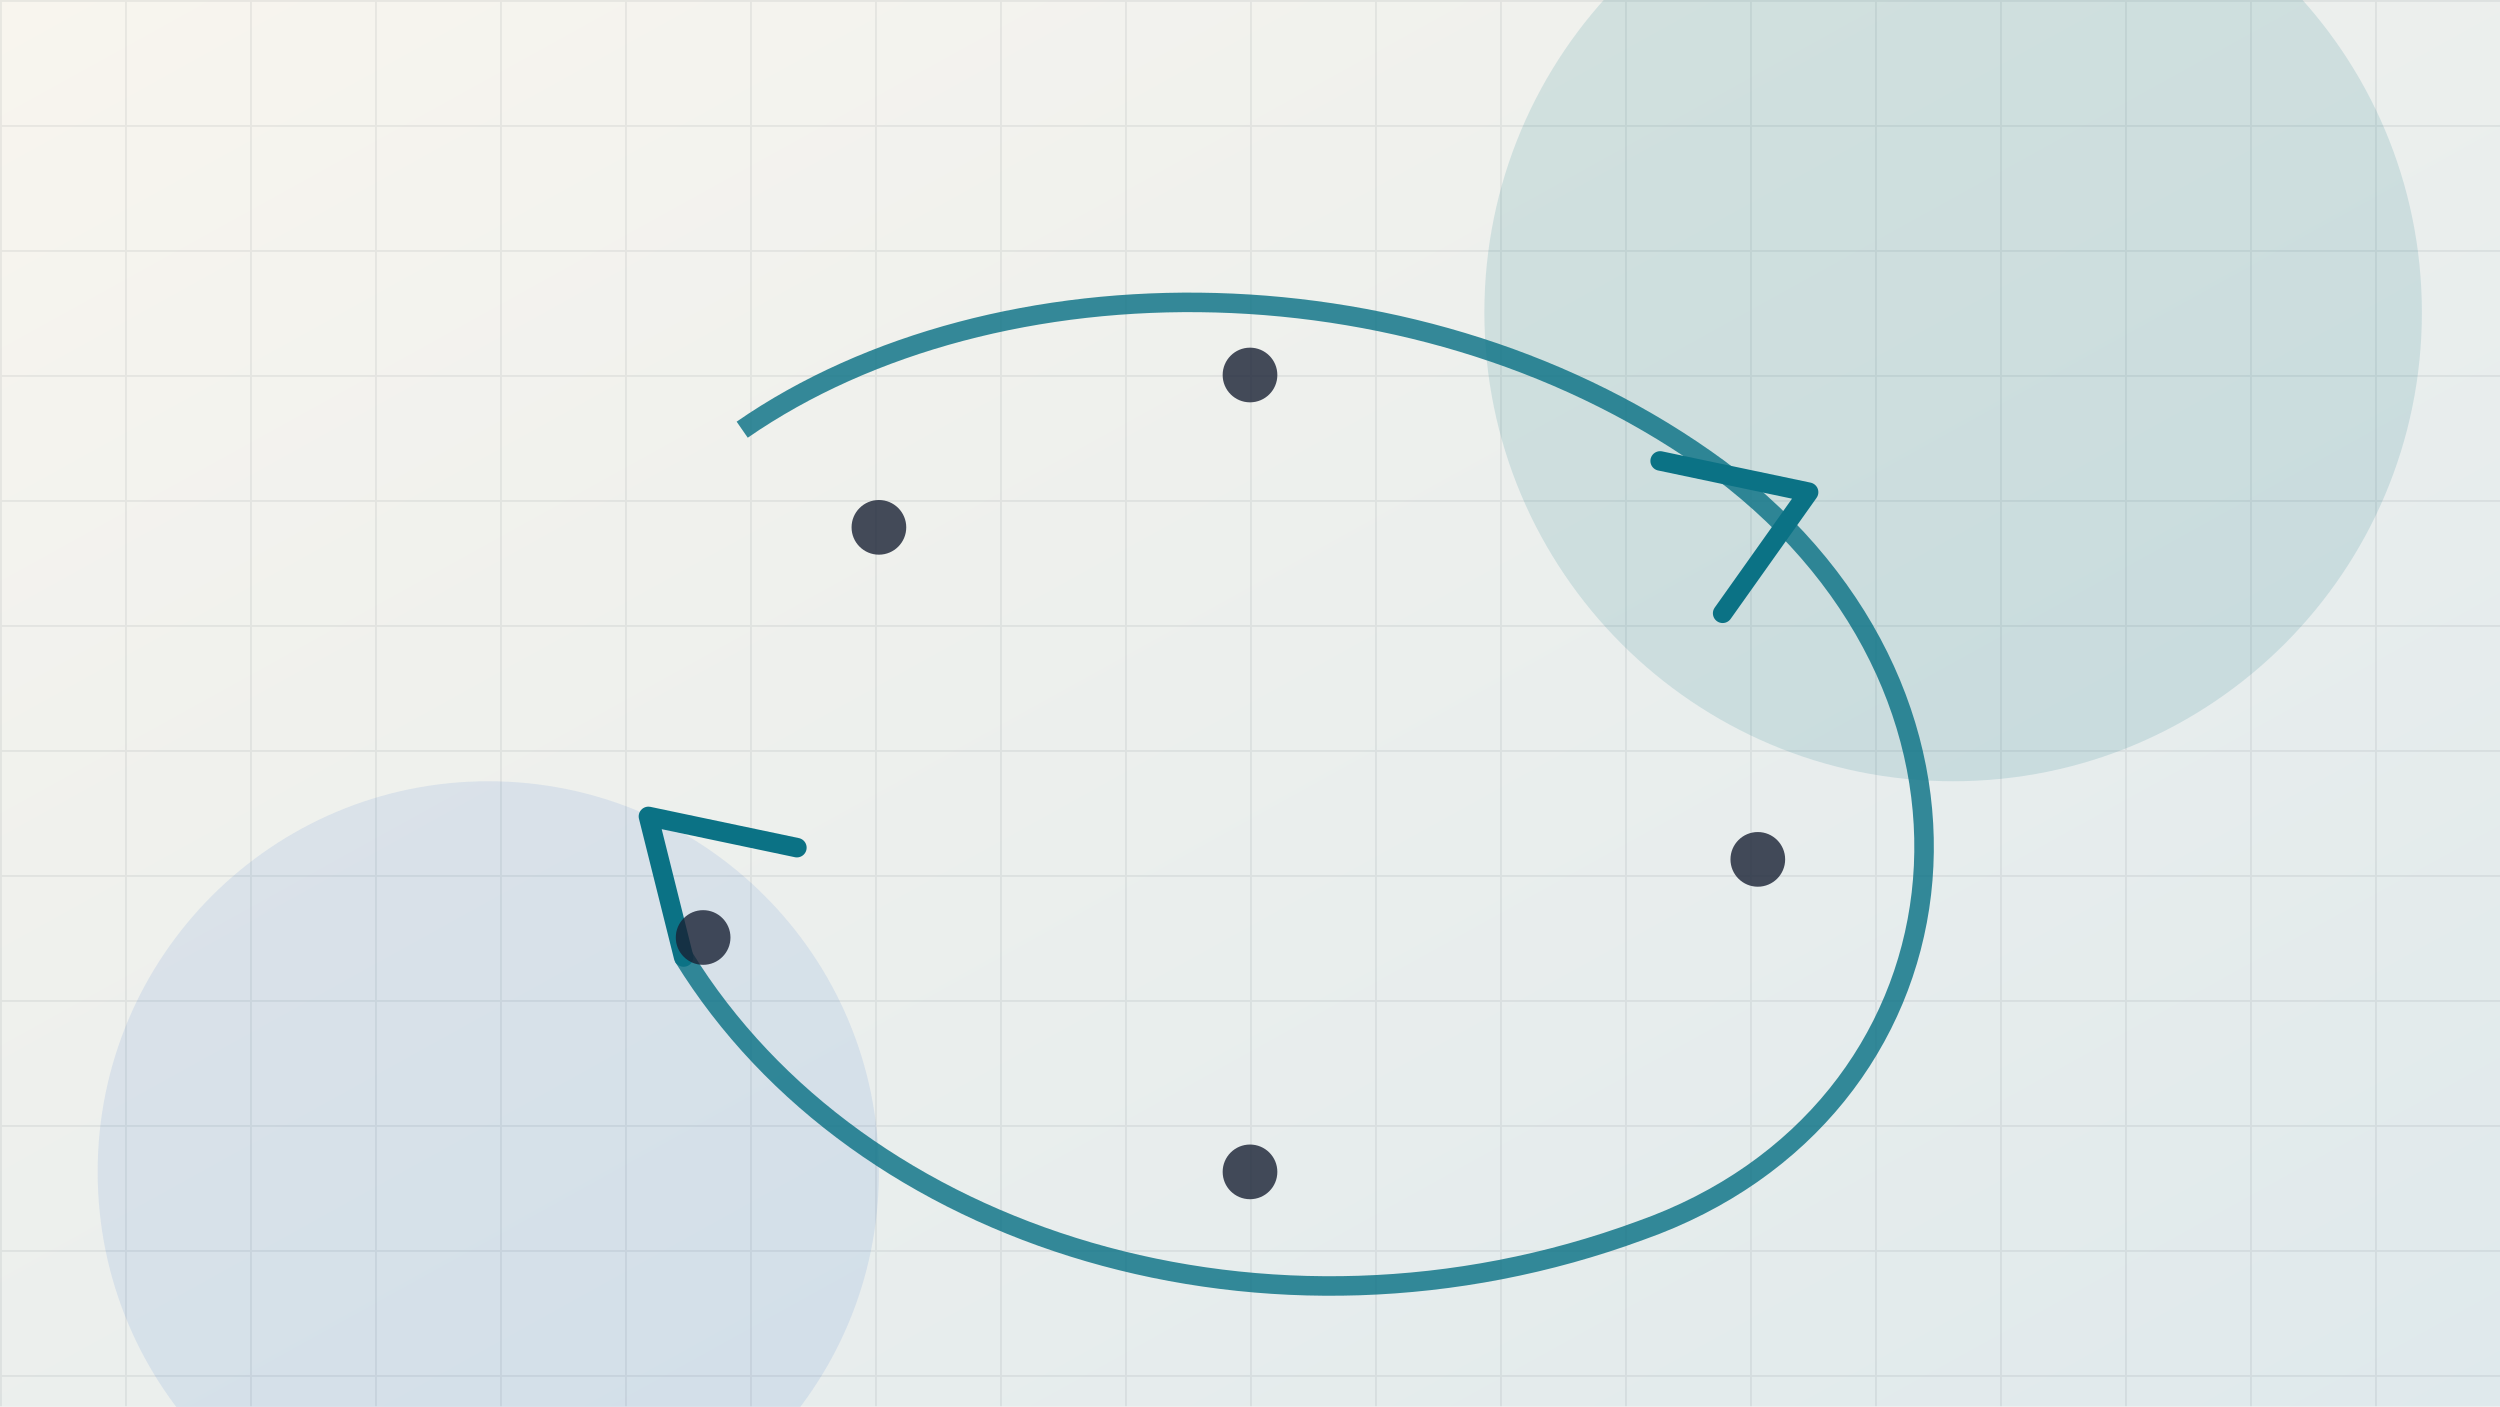
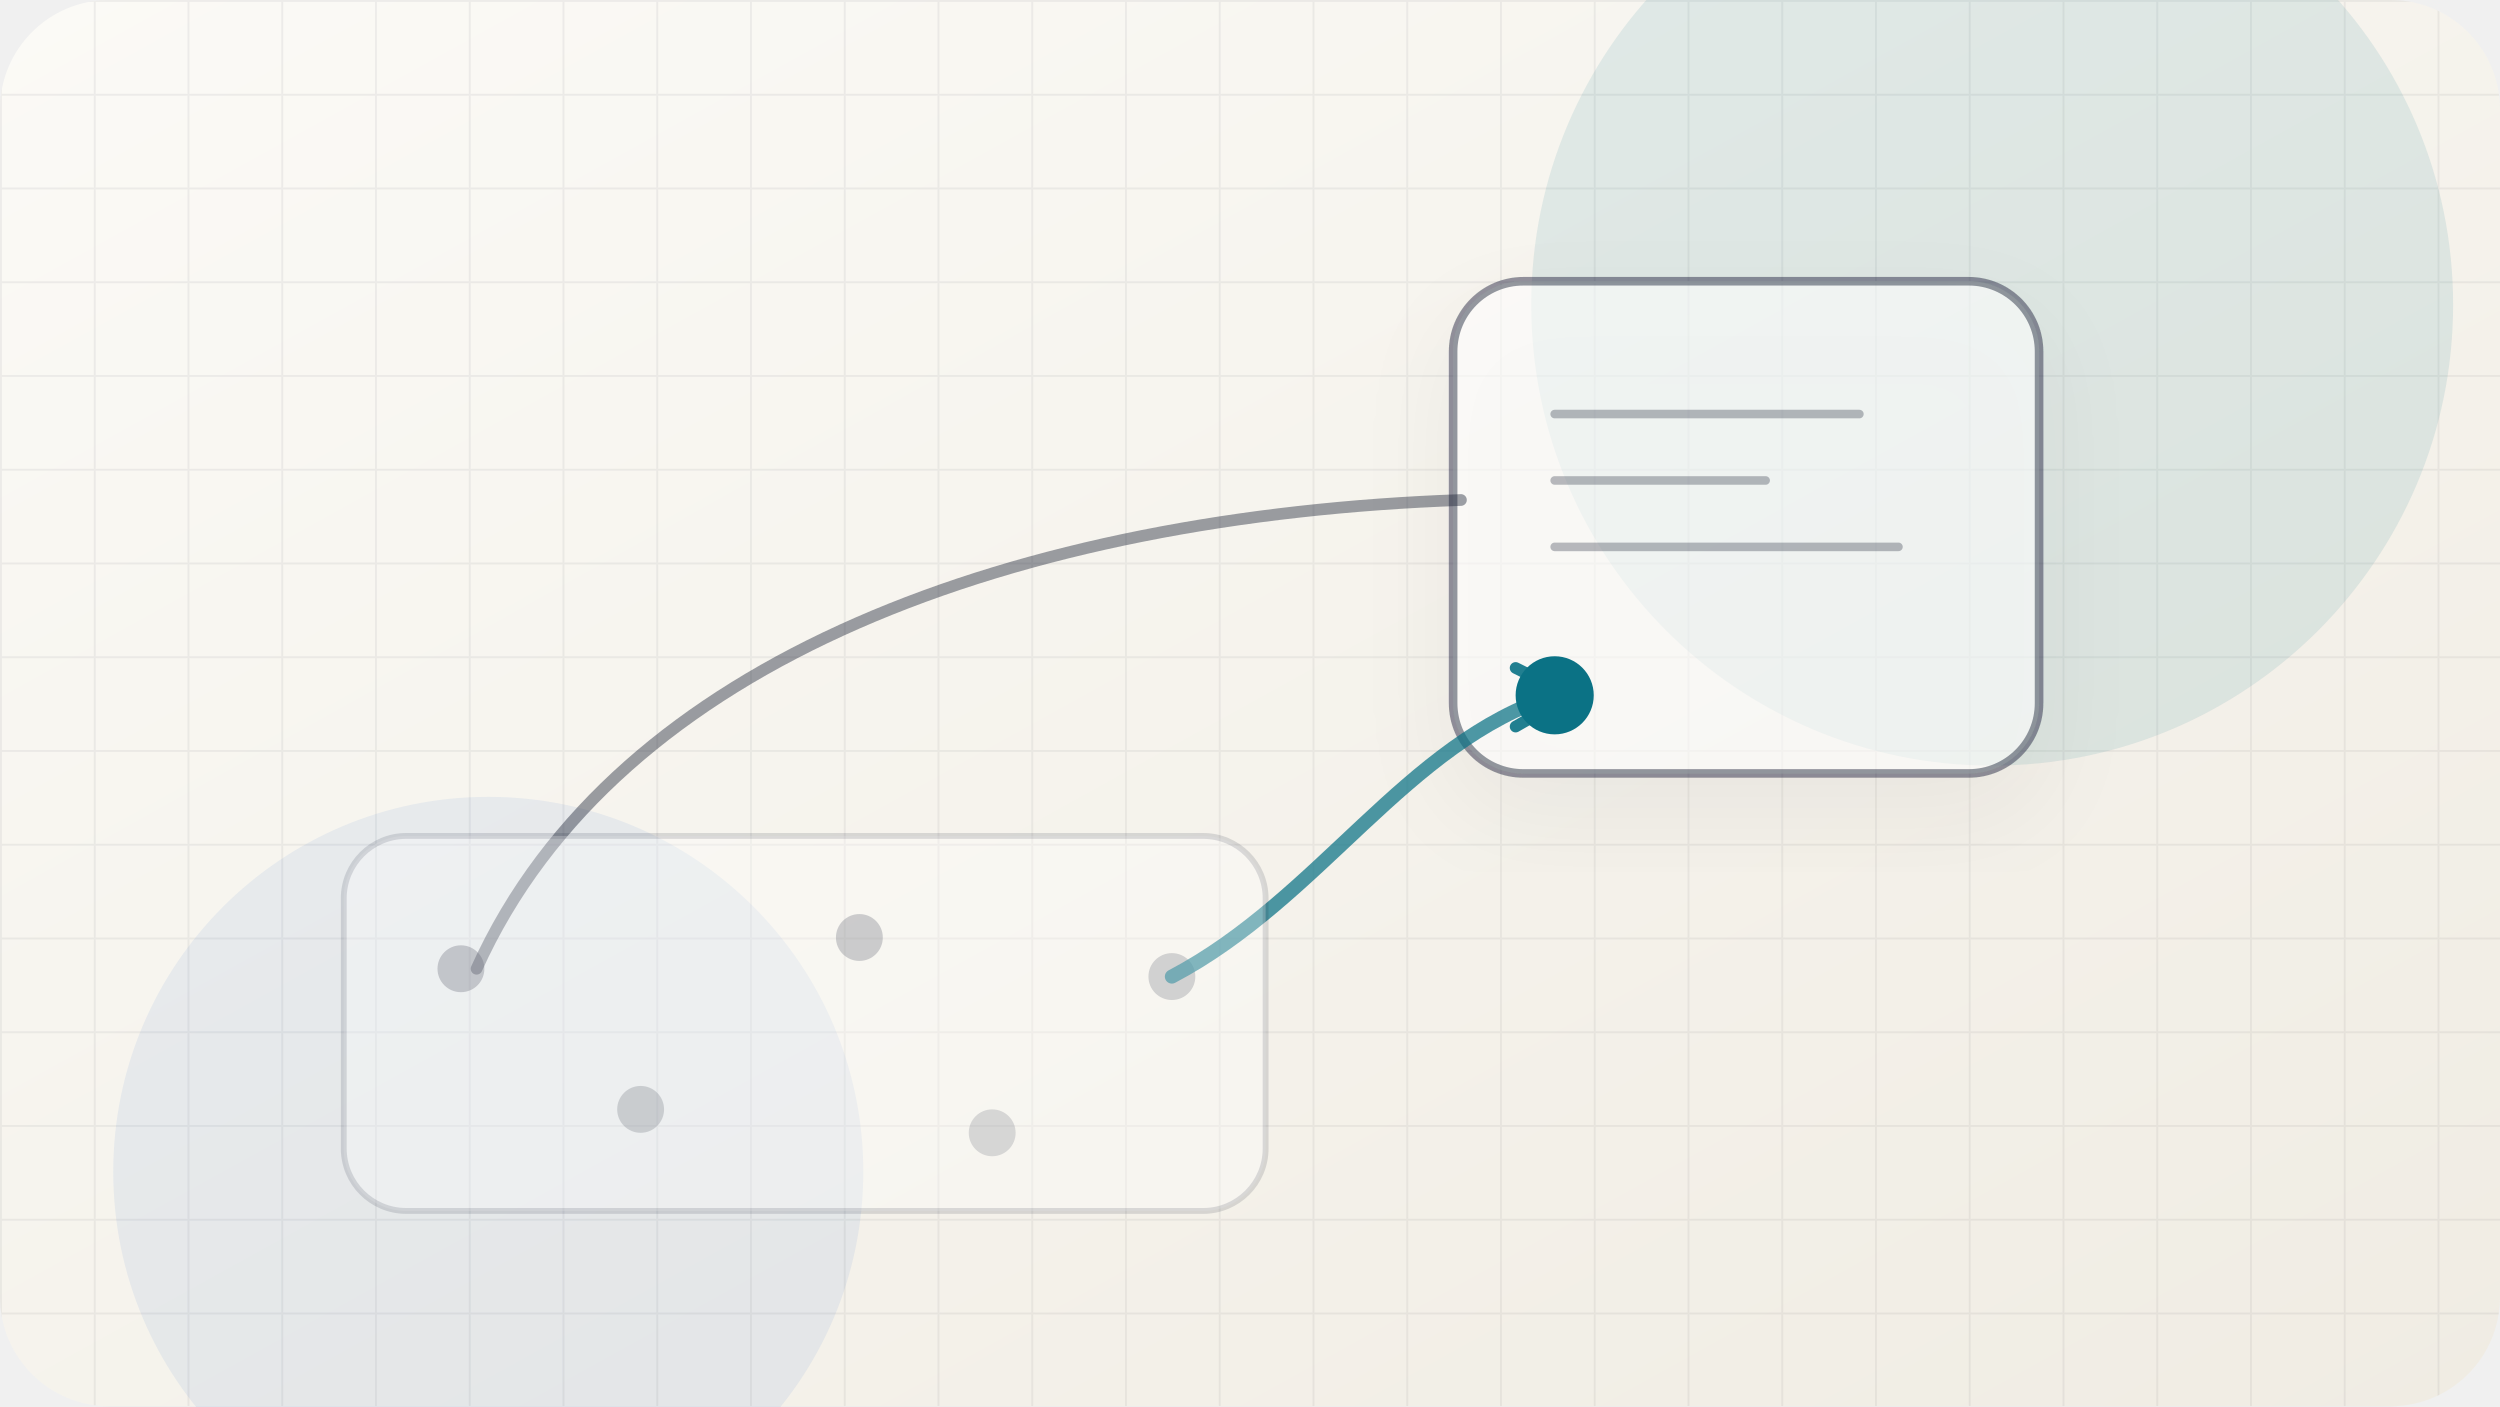
- <svg xmlns="http://www.w3.org/2000/svg" viewBox="0 0 640 360" role="img">
+ <svg xmlns="http://www.w3.org/2000/svg" viewBox="0 0 640 360" role="img" aria-label="Old information returns to active work">
  <defs>
    <linearGradient id="bg" x1="0" y1="0" x2="1" y2="1">
-       <stop offset="0" stop-color="#f8f5ee" />
-       <stop offset="1" stop-color="#dfe9ec" />
+       <stop offset="0" stop-color="#fbfaf6" />
+       <stop offset="1" stop-color="#f0ece3" />
    </linearGradient>
-     <pattern id="grid" width="32" height="32" patternUnits="userSpaceOnUse">
-       <path d="M32 0H0V32" fill="none" stroke="#182033" stroke-opacity="0.07" stroke-width="1" />
+     <pattern id="grid" width="24" height="24" patternUnits="userSpaceOnUse">
+       <path d="M24 0H0V24" fill="none" stroke="#182033" stroke-opacity="0.055" stroke-width="1" />
    </pattern>
+     <filter id="softShadow" x="-20%" y="-20%" width="140%" height="140%">
+       <feDropShadow dx="0" dy="10" stdDeviation="12" flood-color="#182033" flood-opacity="0.08" />
+     </filter>
  </defs>
-   <rect width="640" height="360" fill="url(#bg)" />
-   <rect width="640" height="360" fill="url(#grid)" />
-   <circle cx="500" cy="80" r="120" fill="#0b7285" opacity="0.14" />
-   <circle cx="125" cy="300" r="100" fill="#1659c5" opacity="0.10" />
-   <path d="M190 110C255 65 365 65 440 120C520 180 505 285 420 315C325 350 220 318 175 245" fill="none" stroke="#0b7285" stroke-width="5" opacity=".82" />
-   <path d="M425 118l38 8-22 31" fill="none" stroke="#0b7285" stroke-width="5" stroke-linecap="round" stroke-linejoin="round" />
-   <path d="M175 245l-9-36 38 8" fill="none" stroke="#0b7285" stroke-width="5" stroke-linecap="round" stroke-linejoin="round" />
-   <circle cx="225" cy="135" r="7" fill="#182033" opacity=".8" />
-   <circle cx="320" cy="96" r="7" fill="#182033" opacity=".8" />
-   <circle cx="450" cy="220" r="7" fill="#182033" opacity=".8" />
-   <circle cx="320" cy="300" r="7" fill="#182033" opacity=".8" />
-   <circle cx="180" cy="240" r="7" fill="#182033" opacity=".8" />
+   <rect width="640" height="360" rx="28" fill="url(#bg)" />
+   <rect width="640" height="360" rx="28" fill="url(#grid)" />
+   <circle cx="510" cy="78" r="118" fill="#0b7285" opacity="0.105" />
+   <circle cx="125" cy="300" r="96" fill="#1659c5" opacity="0.075" />
+   <g stroke-linecap="round" stroke-linejoin="round">
+     <rect x="372" y="72" width="150" height="126" rx="18" fill="rgba(255,255,255,.56)" stroke="#182033" stroke-opacity=".45" stroke-width="2.2" filter="url(#softShadow)" />
+     <path d="M398 106H476" fill="none" stroke="#182033" stroke-opacity="0.3" stroke-width="2.2" />
+     <path d="M398 123H452" fill="none" stroke="#182033" stroke-opacity="0.3" stroke-width="2.2" />
+     <path d="M398 140H486" fill="none" stroke="#182033" stroke-opacity="0.3" stroke-width="2.2" />
+     <g opacity=".72">
+       <circle cx="118" cy="248" r="6" fill="#182033" opacity="0.42" />
+       <circle cx="164" cy="284" r="6" fill="#182033" opacity="0.34" />
+       <circle cx="220" cy="240" r="6" fill="#182033" opacity="0.4" />
+       <circle cx="254" cy="290" r="6" fill="#182033" opacity="0.3" />
+       <circle cx="300" cy="250" r="6" fill="#182033" opacity="0.35" />
+     </g>
+     <path d="M122 248C158 168 262 132 374 128" fill="none" stroke="#182033" stroke-opacity=".42" stroke-width="3" />
+     <path d="M300 250C338 230 360 190 398 178" fill="none" stroke="#0b7285" stroke-opacity=".72" stroke-width="3.6" />
+     <path d="M388 171l14 7-14 8" fill="none" stroke="#0b7285" stroke-opacity=".9" stroke-width="3" />
+     <rect x="88" y="214" width="236" height="96" rx="16" fill="#fff" fill-opacity=".30" stroke="#182033" stroke-opacity=".14" stroke-width="1.5" />
+     <circle cx="398" cy="178" r="10" fill="#0b7285" opacity="1" />
+   </g>
</svg>
